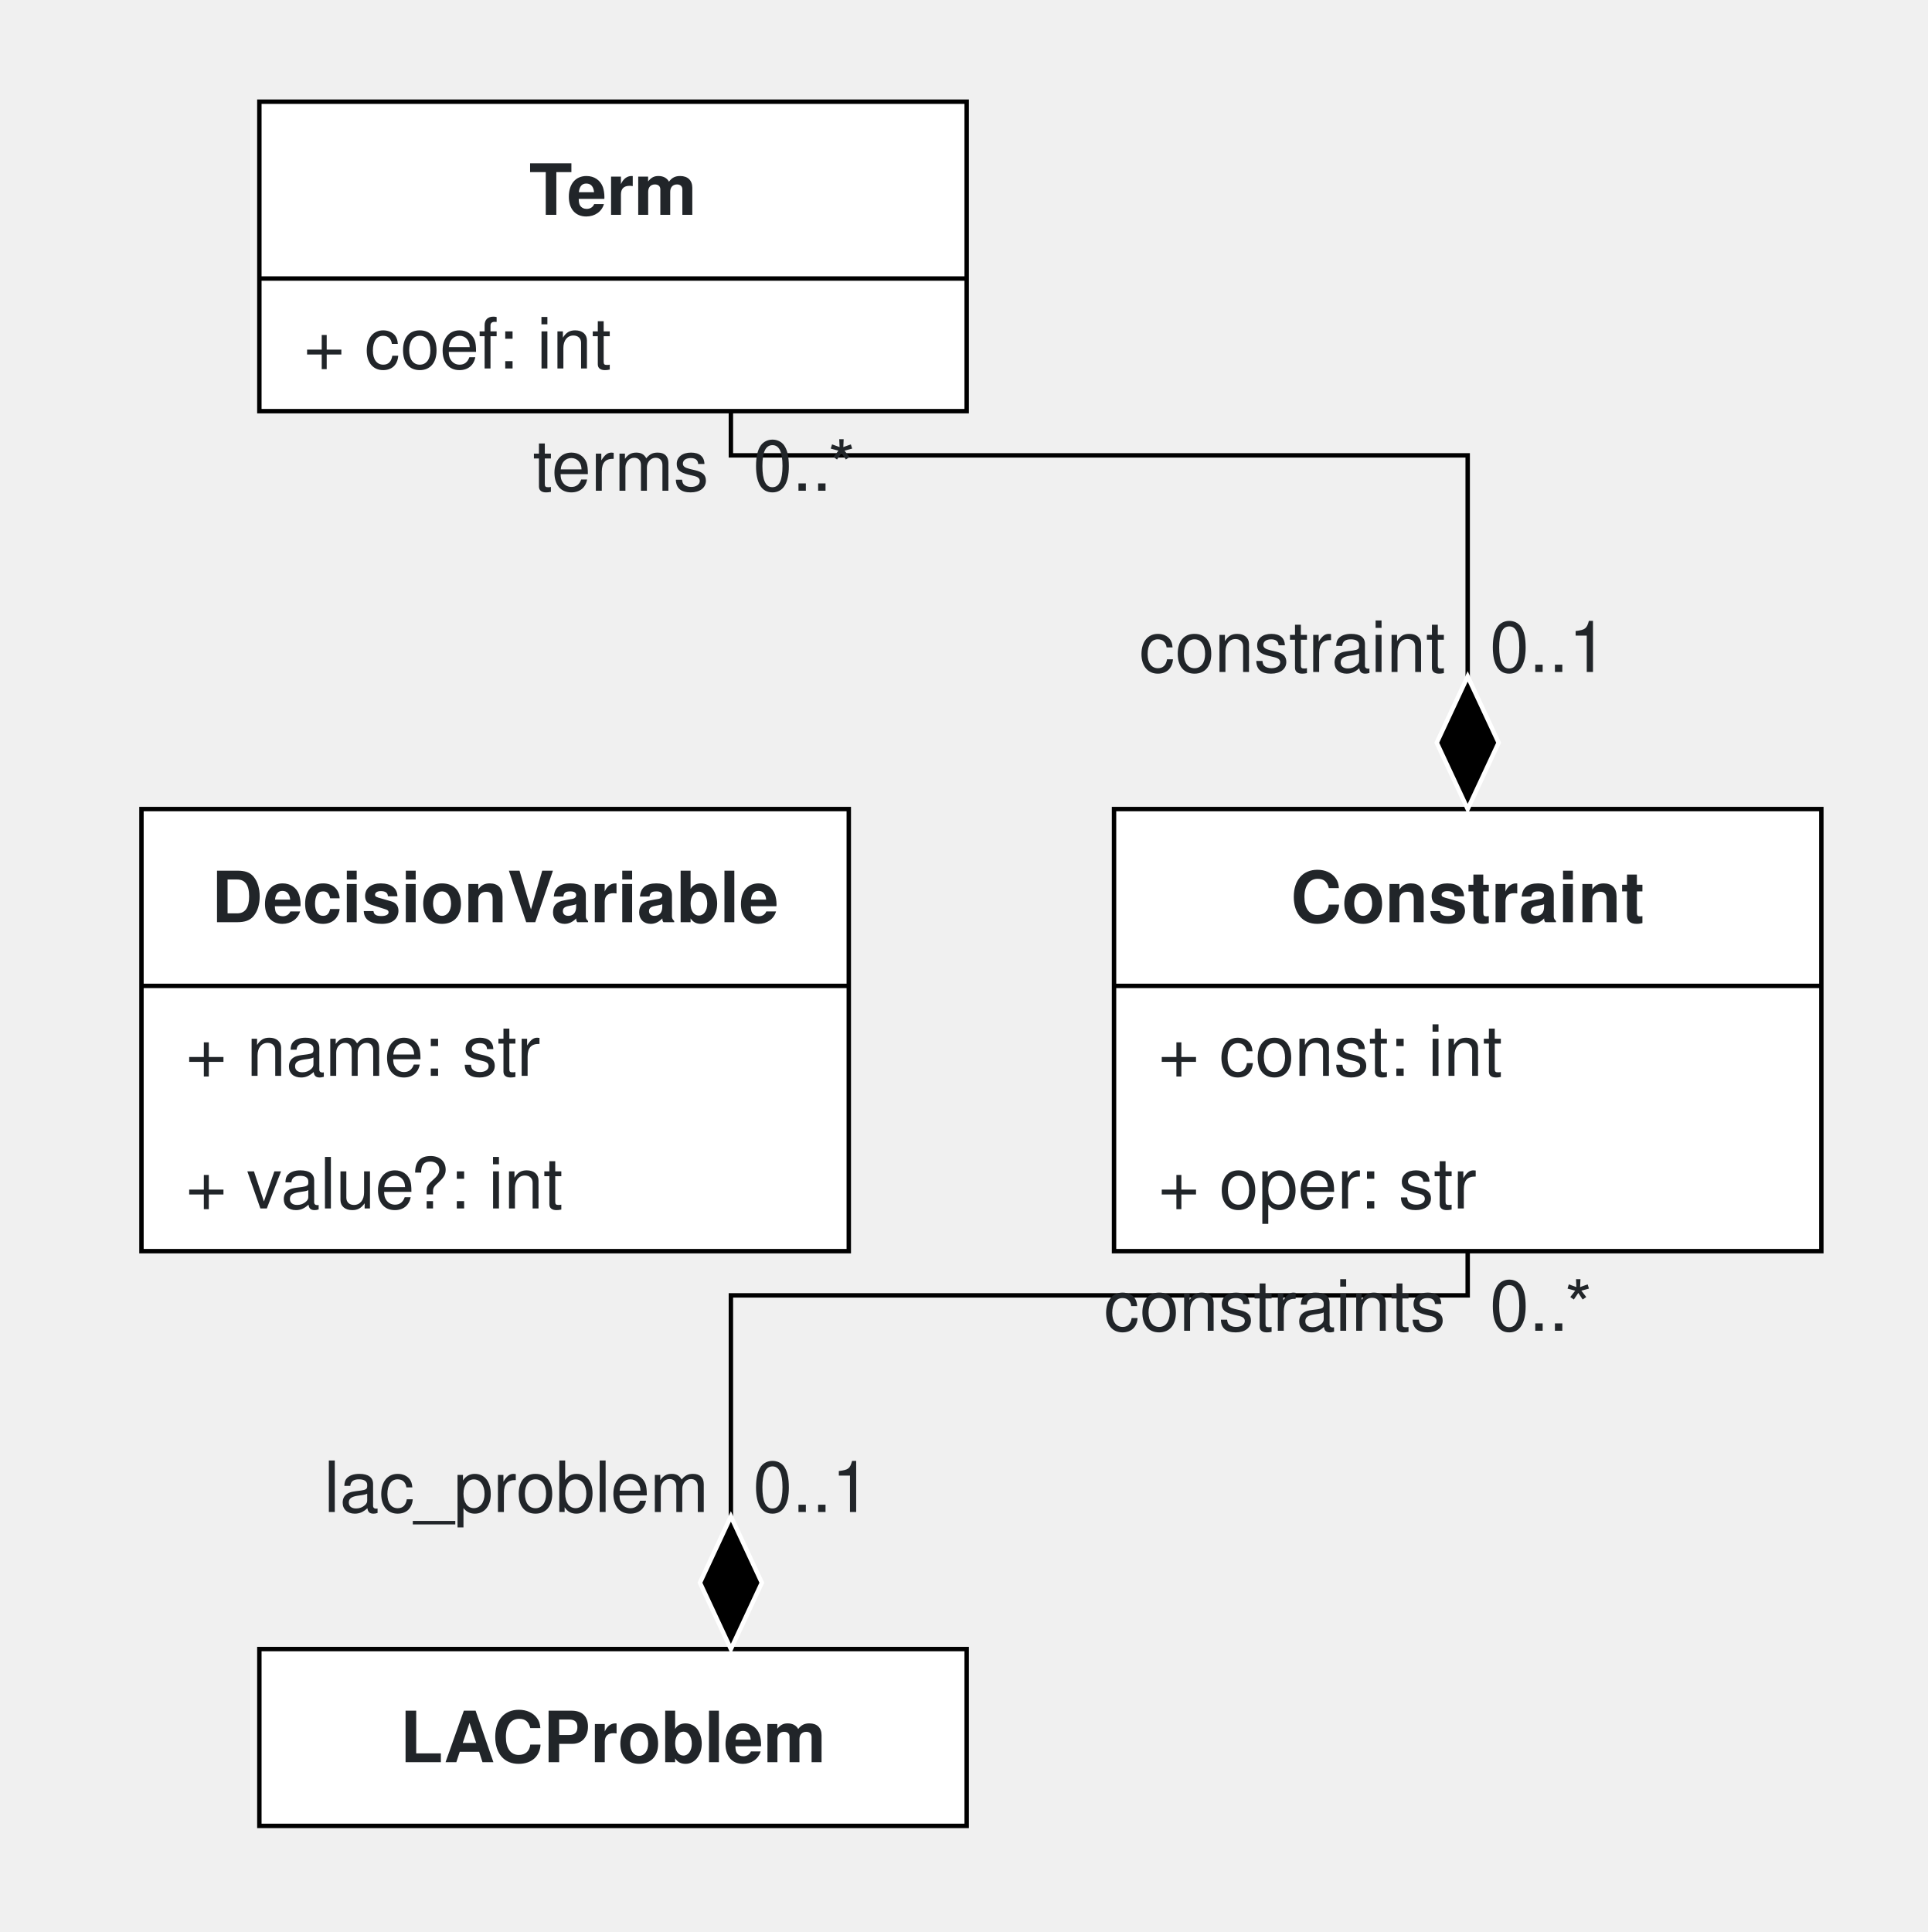
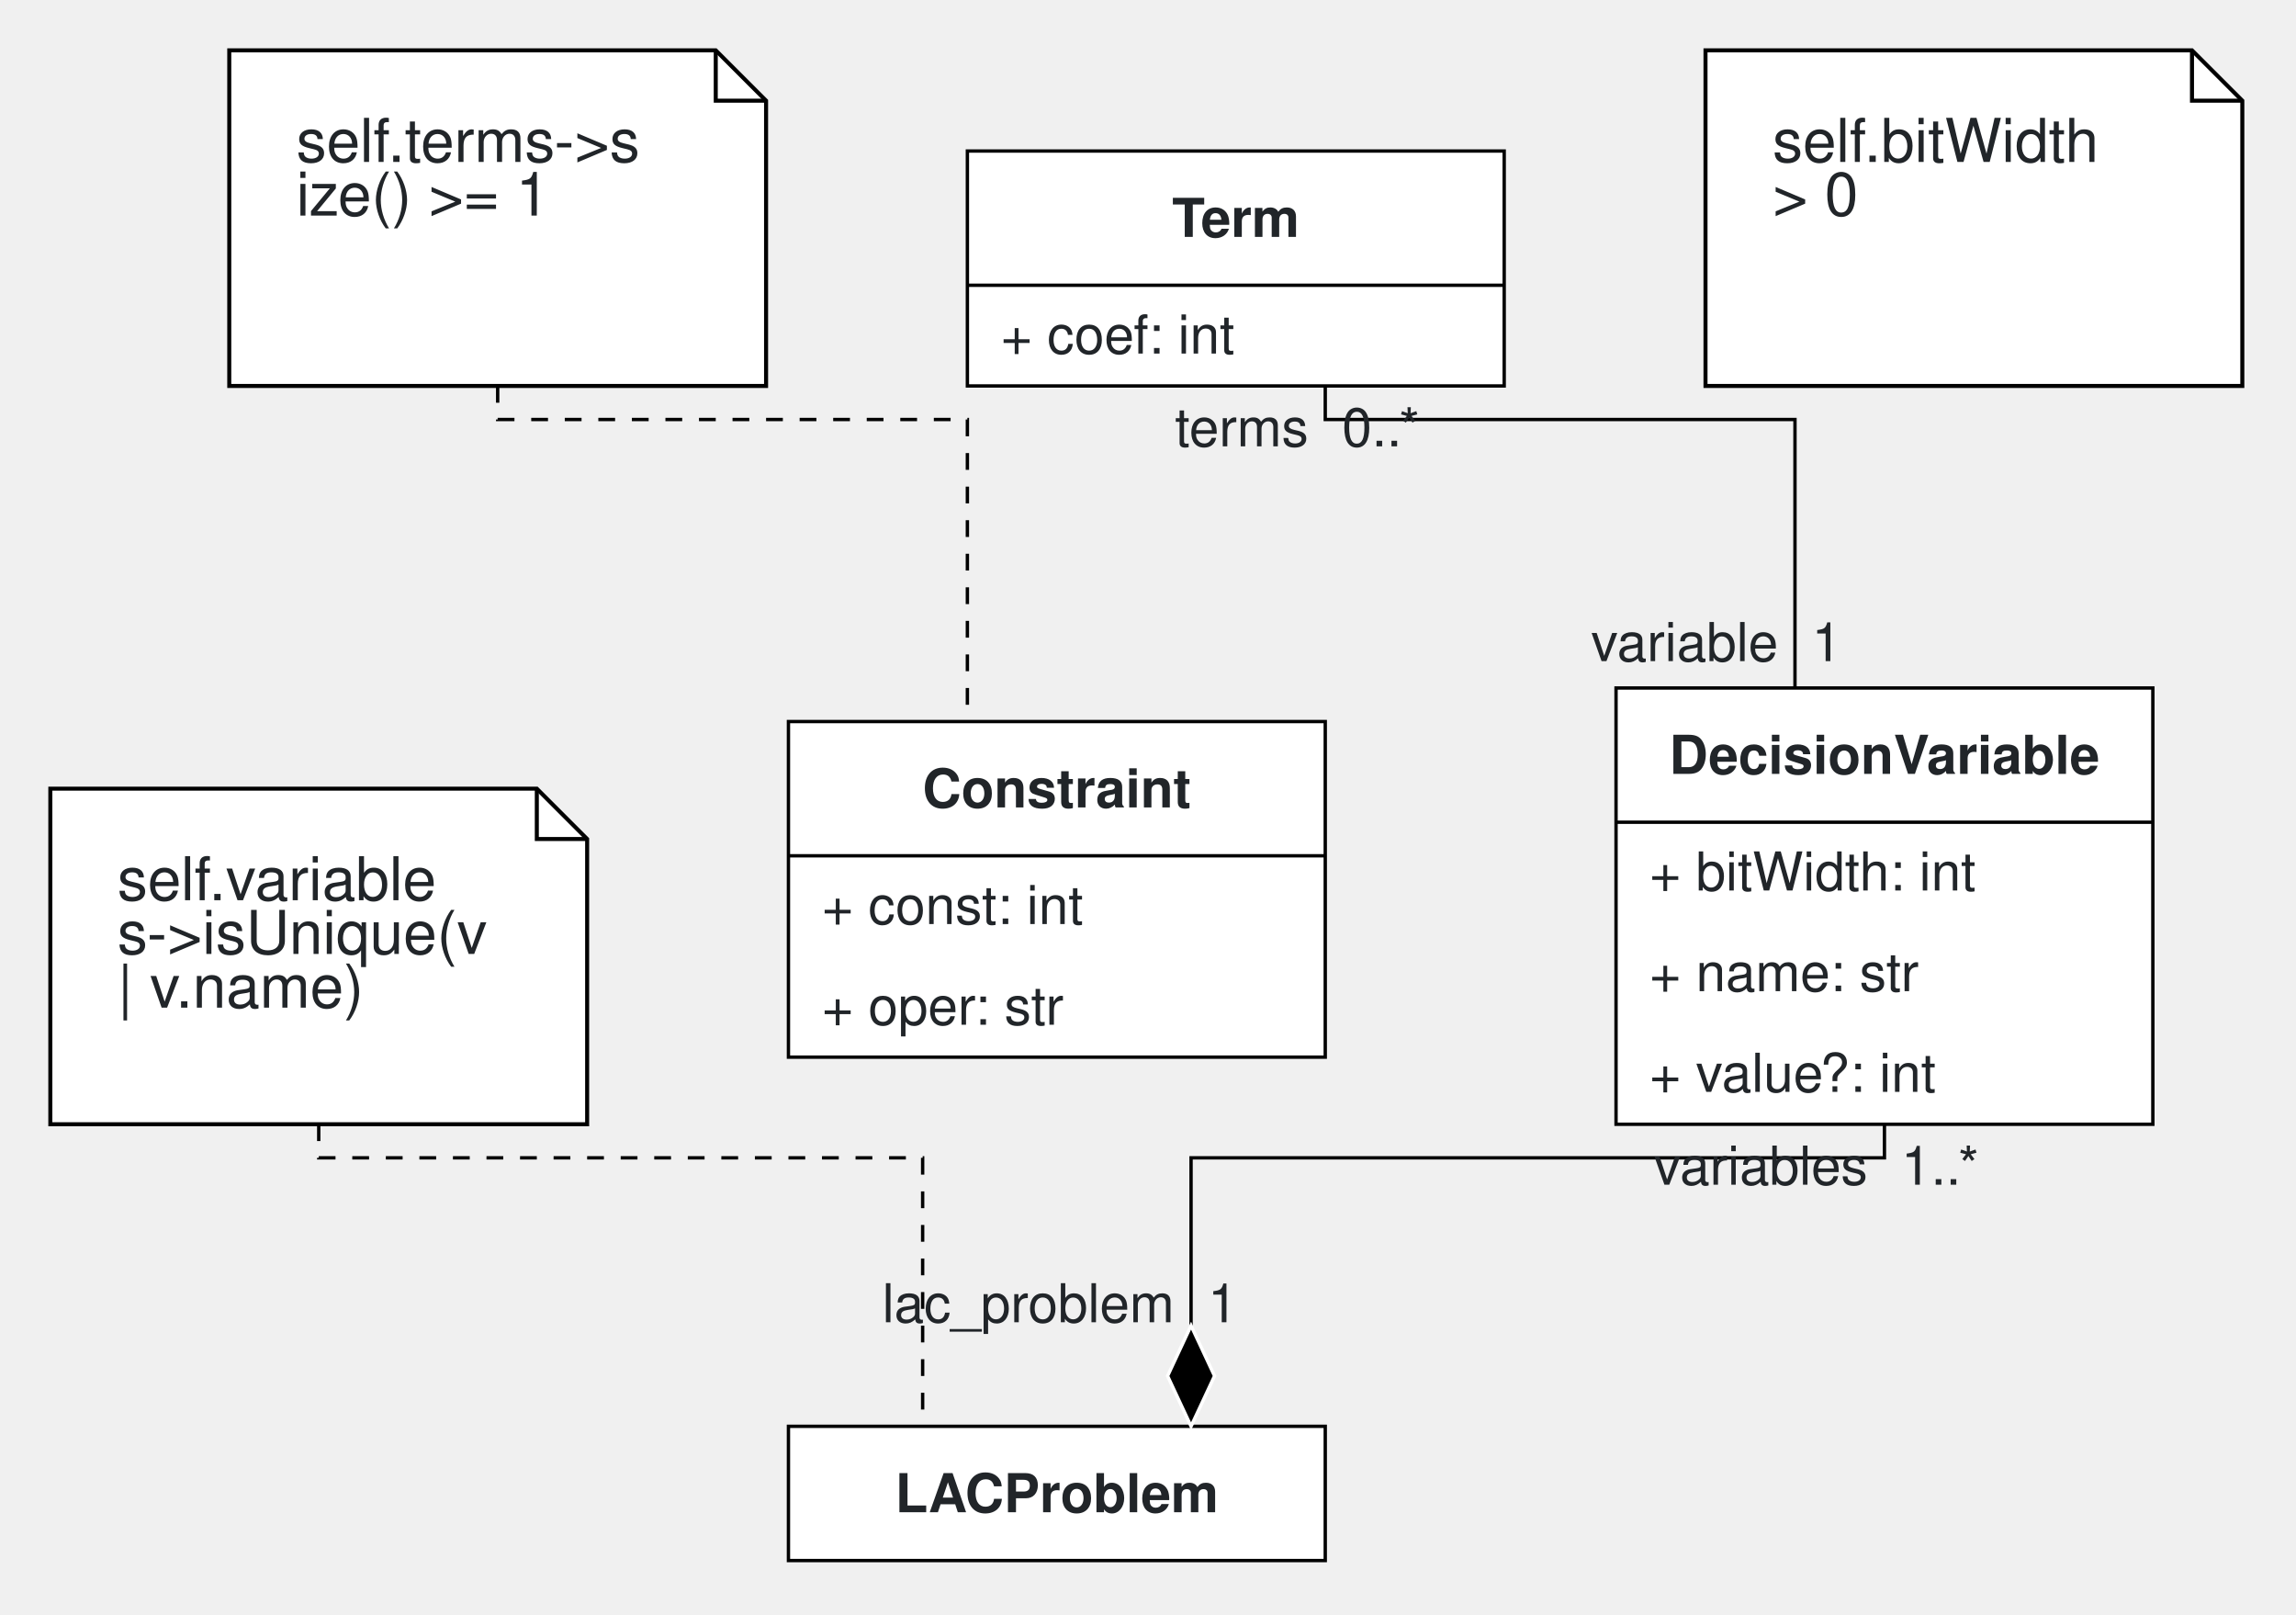
- <svg xmlns="http://www.w3.org/2000/svg" width="436.0" height="437.0" fill="#f8f9fb" viewBox="-17.0 -8.0 436.0 437.0">
+ <svg xmlns="http://www.w3.org/2000/svg" width="684.333" height="481" fill="#f8f9fb">
  <defs>
    <style>
  text {
    fill: #212529;
    font-family: Helvetica Neue, Helvetica, Arial, sans-serif;
    font-size: 16px;
  }

  marker, text {
    fill-opacity: 1;
  }

  * {
    overflow: visible;
  }
</style>
  </defs>
-   <svg x="235" y="175" width="160" height="100" class="Constraint" fill="#f8f9fb">
-     <g>
-       <defs>
-         <clipPath id="clip-94ea6499-f2c2-4e59-8e72-361aa4b27aa1">
+   <svg x="235" y="215" width="160" height="100" class="Constraint" fill="#f8f9fb">
+     <g>
+       <defs>
+         <clipPath id="clip-a23ba32a-1716-47b4-bdd0-01a4435964e6">
          <rect width="160" height="100" />
        </clipPath>
      </defs>
-       <g clip-path="url(#clip-94ea6499-f2c2-4e59-8e72-361aa4b27aa1)">
+       <g clip-path="url(#clip-a23ba32a-1716-47b4-bdd0-01a4435964e6)">
        <rect width="100%" height="40" stroke="none" fill="white" class="sc-fqkvVR bXdvdE" />
        <rect y="40" width="100%" height="60" stroke="none" fill="white" class="sc-fqkvVR bXdvdE" />
        <svg height="40">
          <text x="50%" y="50%" dominant-baseline="middle" text-anchor="middle" font-weight="bold" pointer-events="none">Constraint</text>
        </svg>
        <svg x="0" y="40" width="159" height="30" class="const" fill="#f8f9fb">
          <g>
            <rect width="100%" height="100%" stroke="none" fill="white" class="sc-fqkvVR bXdvdE" />
            <text x="10" y="50%" dominant-baseline="middle" text-anchor="start" font-weight="normal" pointer-events="none">+ const: int</text>
          </g>
        </svg>
        <svg x="0" y="70" width="159" height="30" class="oper" fill="#f8f9fb">
          <g>
            <rect width="100%" height="100%" stroke="none" fill="white" class="sc-fqkvVR bXdvdE" />
            <text x="10" y="50%" dominant-baseline="middle" text-anchor="start" font-weight="normal" pointer-events="none">+ oper: str</text>
          </g>
        </svg>
      </g>
      <rect width="100%" height="100%" pointer-events="none" stroke="black" fill="none" class="sc-fqkvVR jAaomD" />
      <path d="M 0 40 H 160" stroke="black" fill="white" class="sc-gEvEer flxpRX" />
    </g>
  </svg>
-   <svg x="15" y="175" width="160" height="100" class="DecisionVariable" fill="#f8f9fb">
-     <g>
-       <defs>
-         <clipPath id="clip-6013408c-afac-4870-a634-8878e699c3c8">
-           <rect width="160" height="100" />
-         </clipPath>
-       </defs>
-       <g clip-path="url(#clip-6013408c-afac-4870-a634-8878e699c3c8)">
-         <rect width="100%" height="40" stroke="none" fill="white" class="sc-fqkvVR bXdvdE" />
-         <rect y="40" width="100%" height="60" stroke="none" fill="white" class="sc-fqkvVR bXdvdE" />
+   <svg x="68.333" y="15" width="160" height="100" class="ConstraintMustHaveTerms" fill="#f8f9fb">
+     <g>
+       <path d="M 0 0 L 145 0 L 160 15 L 160 100 L 0 100 L 0 0 Z" stroke-width="1.2" stroke-miterlimit="10" stroke="black" fill="white" class="sc-gEvEer flxpRX" />
+       <path d="M 145 0 L 145 15 L 160 15" stroke-width="1.2" stroke-miterlimit="10" stroke="black" fill="none" class="sc-gEvEer bFSwyf" />
+       <clipPath id="clip-cd7ffbf7-3f41-4e05-a3bd-960bc2ffcf7d">
+         <rect x="20" y="20" width="120" height="60" />
+       </clipPath>
+       <g clip-path="url(#clip-cd7ffbf7-3f41-4e05-a3bd-960bc2ffcf7d)">
+         <text x="20" y="25" style="font-size: 18px; dominant-baseline: hanging;">
+           <tspan x="20" dy="0" text-anchor="start">self.terms-&gt;s</tspan>
+           <tspan x="20" dy="16" text-anchor="start">ize() &gt;= 1</tspan>
+         </text>
+       </g>
+     </g>
+   </svg>
+   <svg x="481.667" y="205" width="160" height="130" class="DecisionVariable" fill="#f8f9fb">
+     <g>
+       <defs>
+         <clipPath id="clip-16002535-c285-4071-ad8f-910c3ec9a54b">
+           <rect width="160" height="130" />
+         </clipPath>
+       </defs>
+       <g clip-path="url(#clip-16002535-c285-4071-ad8f-910c3ec9a54b)">
+         <rect width="100%" height="40" stroke="none" fill="white" class="sc-fqkvVR bXdvdE" />
+         <rect y="40" width="100%" height="90" stroke="none" fill="white" class="sc-fqkvVR bXdvdE" />
        <svg height="40">
          <text x="50%" y="50%" dominant-baseline="middle" text-anchor="middle" font-weight="bold" pointer-events="none">DecisionVariable</text>
        </svg>
-         <svg x="0" y="40" width="159" height="30" class="name" fill="#f8f9fb">
+         <svg x="0" y="40" width="159" height="30" class="bitWidth" fill="#f8f9fb">
+           <g>
+             <rect width="100%" height="100%" stroke="none" fill="white" class="sc-fqkvVR bXdvdE" />
+             <text x="10" y="50%" dominant-baseline="middle" text-anchor="start" font-weight="normal" pointer-events="none">+ bitWidth: int</text>
+           </g>
+         </svg>
+         <svg x="0" y="70" width="159" height="30" class="name" fill="#f8f9fb">
          <g>
            <rect width="100%" height="100%" stroke="none" fill="white" class="sc-fqkvVR bXdvdE" />
            <text x="10" y="50%" dominant-baseline="middle" text-anchor="start" font-weight="normal" pointer-events="none">+ name: str</text>
          </g>
        </svg>
-         <svg x="0" y="70" width="159" height="30" class="value" fill="#f8f9fb">
+         <svg x="0" y="100" width="159" height="30" class="value" fill="#f8f9fb">
          <g>
            <rect width="100%" height="100%" stroke="none" fill="white" class="sc-fqkvVR bXdvdE" />
            <text x="10" y="50%" dominant-baseline="middle" text-anchor="start" font-weight="normal" pointer-events="none">+ value?: int</text>
          </g>
        </svg>
      </g>
      <rect width="100%" height="100%" pointer-events="none" stroke="black" fill="none" class="sc-fqkvVR jAaomD" />
      <path d="M 0 40 H 160" stroke="black" fill="white" class="sc-gEvEer flxpRX" />
    </g>
  </svg>
-   <svg x="41.667" y="365" width="160" height="40" class="LACProblem" fill="#f8f9fb">
-     <g>
-       <defs>
-         <clipPath id="clip-e75309b2-4abd-4723-9f39-0ca26ac131b8">
+   <svg x="235" y="425" width="160" height="40" class="LACProblem" fill="#f8f9fb">
+     <g>
+       <defs>
+         <clipPath id="clip-e5731efb-507c-4b48-808e-4cd16b36c734">
          <rect width="160" height="40" />
        </clipPath>
      </defs>
-       <g clip-path="url(#clip-e75309b2-4abd-4723-9f39-0ca26ac131b8)">
+       <g clip-path="url(#clip-e5731efb-507c-4b48-808e-4cd16b36c734)">
        <rect width="100%" height="40" stroke="none" fill="white" class="sc-fqkvVR bXdvdE" />
        <rect y="40" width="100%" height="0" stroke="none" fill="white" class="sc-fqkvVR bXdvdE" />
        <svg height="40">
          <text x="50%" y="50%" dominant-baseline="middle" text-anchor="middle" font-weight="bold" pointer-events="none">LACProblem</text>
        </svg>
      </g>
      <rect width="100%" height="100%" pointer-events="none" stroke="black" fill="none" class="sc-fqkvVR jAaomD" />
    </g>
  </svg>
-   <svg x="41.667" y="15" width="160" height="70" class="Term" fill="#f8f9fb">
-     <g>
-       <defs>
-         <clipPath id="clip-1a1f5d76-c69d-4356-92df-b2d0703fbfd7">
+   <svg x="508.333" y="15" width="160" height="100" class="PositiveBitWidth" fill="#f8f9fb">
+     <g>
+       <path d="M 0 0 L 145 0 L 160 15 L 160 100 L 0 100 L 0 0 Z" stroke-width="1.2" stroke-miterlimit="10" stroke="black" fill="white" class="sc-gEvEer flxpRX" />
+       <path d="M 145 0 L 145 15 L 160 15" stroke-width="1.2" stroke-miterlimit="10" stroke="black" fill="none" class="sc-gEvEer bFSwyf" />
+       <clipPath id="clip-a105ba3d-be5c-4586-aa77-95510c4029da">
+         <rect x="20" y="20" width="120" height="60" />
+       </clipPath>
+       <g clip-path="url(#clip-a105ba3d-be5c-4586-aa77-95510c4029da)">
+         <text x="20" y="25" style="font-size: 18px; dominant-baseline: hanging;">
+           <tspan x="20" dy="0" text-anchor="start">self.bitWidth</tspan>
+           <tspan x="20" dy="16" text-anchor="start">&gt; 0</tspan>
+         </text>
+       </g>
+     </g>
+   </svg>
+   <svg x="288.333" y="45" width="160" height="70" class="Term" fill="#f8f9fb">
+     <g>
+       <defs>
+         <clipPath id="clip-0a816d68-ed86-4184-a7f0-b80c8497f759">
          <rect width="160" height="70" />
        </clipPath>
      </defs>
-       <g clip-path="url(#clip-1a1f5d76-c69d-4356-92df-b2d0703fbfd7)">
+       <g clip-path="url(#clip-0a816d68-ed86-4184-a7f0-b80c8497f759)">
        <rect width="100%" height="40" stroke="none" fill="white" class="sc-fqkvVR bXdvdE" />
        <rect y="40" width="100%" height="30" stroke="none" fill="white" class="sc-fqkvVR bXdvdE" />
        <svg height="40">
          <text x="50%" y="50%" dominant-baseline="middle" text-anchor="middle" font-weight="bold" pointer-events="none">Term</text>
        </svg>
        <svg x="0" y="40" width="159" height="30" class="coef" fill="#f8f9fb">
          <g>
            <rect width="100%" height="100%" stroke="none" fill="white" class="sc-fqkvVR bXdvdE" />
            <text x="10" y="50%" dominant-baseline="middle" text-anchor="start" font-weight="normal" pointer-events="none">+ coef: int</text>
          </g>
        </svg>
      </g>
      <rect width="100%" height="100%" pointer-events="none" stroke="black" fill="none" class="sc-fqkvVR jAaomD" />
      <path d="M 0 40 H 160" stroke="black" fill="white" class="sc-gEvEer flxpRX" />
    </g>
  </svg>
-   <svg x="148.333" y="85" width="166.667" height="90" class="constraint_has_terms" fill="#f8f9fb">
-     <g>
-       <marker id="marker-7111286e-2150-493e-be0a-71d49bc27b25-end" viewBox="0 0 30 30" markerWidth="30" markerHeight="30" refX="30" refY="15" orient="auto" markerUnits="strokeWidth">
+   <svg x="15" y="235" width="160" height="100" class="UniqueVariableNames" fill="#f8f9fb">
+     <g>
+       <path d="M 0 0 L 145 0 L 160 15 L 160 100 L 0 100 L 0 0 Z" stroke-width="1.2" stroke-miterlimit="10" stroke="black" fill="white" class="sc-gEvEer flxpRX" />
+       <path d="M 145 0 L 145 15 L 160 15" stroke-width="1.2" stroke-miterlimit="10" stroke="black" fill="none" class="sc-gEvEer bFSwyf" />
+       <clipPath id="clip-2cf309c6-e0d2-42a9-810e-80df690dc532">
+         <rect x="20" y="20" width="120" height="60" />
+       </clipPath>
+       <g clip-path="url(#clip-2cf309c6-e0d2-42a9-810e-80df690dc532)">
+         <text x="20" y="25" style="font-size: 18px; dominant-baseline: hanging;">
+           <tspan x="20" dy="0" text-anchor="start">self.variable</tspan>
+           <tspan x="20" dy="16" text-anchor="start">s-&gt;isUnique(v</tspan>
+           <tspan x="20" dy="16" text-anchor="start">| v.name)</tspan>
+         </text>
+       </g>
+     </g>
+   </svg>
+   <svg x="341.667" y="115" width="0" height="100" class="constraint_has_terms" fill="#f8f9fb">
+     <g>
+       <marker id="marker-a32f18de-14ee-41da-99df-e6a8056f18b3-end" viewBox="0 0 30 30" markerWidth="30" markerHeight="30" refX="30" refY="15" orient="auto" markerUnits="strokeWidth">
        <path d="M0,15 L15,22 L30,15 L15,8 z" stroke="white" fill="black" class="sc-eqUAAy emUXKd" />
      </marker>
-       <polyline points="0 0,0 10,166.667 10,166.667 90" stroke-width="1" marker-end="url(#marker-7111286e-2150-493e-be0a-71d49bc27b25-end)" stroke="black" fill="none" class="sc-aXZVg eMElBf" />
-       <text x="0" y="8" dx="5" dy="10" text-anchor="start" pointer-events="none">0..*</text>
-       <text x="166.667" y="59" dx="5" text-anchor="start" pointer-events="none">0..1</text>
+       <polyline points="0 0,0 100" stroke-width="1" marker-end="url(#marker-a32f18de-14ee-41da-99df-e6a8056f18b3-end)" stroke="black" fill="none" class="sc-aXZVg eMElBf" />
+       <text x="0" y="8" dx="5" dy="10" text-anchor="start" pointer-events="none">1..*</text>
+       <text x="0" y="69" dx="5" text-anchor="start" pointer-events="none">1</text>
      <text x="0" y="8" dx="-5" dy="10" text-anchor="end" pointer-events="none">terms</text>
-       <text x="166.667" y="59" dx="-5" text-anchor="end" pointer-events="none">constraint</text>
-     </g>
-   </svg>
-   <svg x="148.333" y="275" width="166.667" height="90" class="lac_has_constraints" fill="#f8f9fb">
-     <g>
-       <marker id="marker-0374412f-eab1-4ce0-be73-17277944865e-end" viewBox="0 0 30 30" markerWidth="30" markerHeight="30" refX="30" refY="15" orient="auto" markerUnits="strokeWidth">
+       <text x="0" y="69" dx="-5" text-anchor="end" pointer-events="none">constraint</text>
+     </g>
+   </svg>
+   <svg x="315" y="315" width="0" height="110" class="lac_has_constraints" fill="#f8f9fb">
+     <g>
+       <marker id="marker-07f19f87-539e-4d9d-af6d-484aa13897df-end" viewBox="0 0 30 30" markerWidth="30" markerHeight="30" refX="30" refY="15" orient="auto" markerUnits="strokeWidth">
        <path d="M0,15 L15,22 L30,15 L15,8 z" stroke="white" fill="black" class="sc-eqUAAy emUXKd" />
      </marker>
-       <polyline points="166.667 0,166.667 10,0 10,0 90" stroke-width="1" marker-end="url(#marker-0374412f-eab1-4ce0-be73-17277944865e-end)" stroke="black" fill="none" class="sc-aXZVg eMElBf" />
-       <text x="166.667" y="8" dx="5" dy="10" text-anchor="start" pointer-events="none">0..*</text>
-       <text x="0" y="59" dx="5" text-anchor="start" pointer-events="none">0..1</text>
-       <text x="166.667" y="8" dx="-5" dy="10" text-anchor="end" pointer-events="none">constraints</text>
-       <text x="0" y="59" dx="-5" text-anchor="end" pointer-events="none">lac_problem</text>
-     </g>
-   </svg>
-   <svg x="95" y="275" width="0" height="90" class="lac_has_variables" fill="#f8f9fb">
-     <g>
-       <marker id="marker-2d83344d-9f2e-48a9-89eb-371320847494-end" viewBox="0 0 30 30" markerWidth="30" markerHeight="30" refX="30" refY="15" orient="auto" markerUnits="strokeWidth">
+       <polyline points="0 0,0 110" stroke-width="1" marker-end="url(#marker-07f19f87-539e-4d9d-af6d-484aa13897df-end)" stroke="black" fill="none" class="sc-aXZVg eMElBf" />
+       <text x="0" y="8" dx="5" dy="10" text-anchor="start" pointer-events="none">1..*</text>
+       <text x="0" y="79" dx="5" text-anchor="start" pointer-events="none">1</text>
+       <text x="0" y="8" dx="-5" dy="10" text-anchor="end" pointer-events="none">constraints</text>
+       <text x="0" y="79" dx="-5" text-anchor="end" pointer-events="none">lac_problem</text>
+     </g>
+   </svg>
+   <svg x="355" y="335" width="206.667" height="90" class="lac_has_variables" fill="#f8f9fb">
+     <g>
+       <marker id="marker-7ad33718-5620-4d10-b832-dbff6e24c3d6-end" viewBox="0 0 30 30" markerWidth="30" markerHeight="30" refX="30" refY="15" orient="auto" markerUnits="strokeWidth">
        <path d="M0,15 L15,22 L30,15 L15,8 z" stroke="white" fill="black" class="sc-eqUAAy emUXKd" />
      </marker>
-       <polyline points="0 0,0 90" stroke-width="1" marker-end="url(#marker-2d83344d-9f2e-48a9-89eb-371320847494-end)" stroke="black" fill="none" class="sc-aXZVg eMElBf" />
+       <polyline points="206.667 0,206.667 10,0 10,0 90" stroke-width="1" marker-end="url(#marker-7ad33718-5620-4d10-b832-dbff6e24c3d6-end)" stroke="black" fill="none" class="sc-aXZVg eMElBf" />
+       <text x="206.667" y="8" dx="5" dy="10" text-anchor="start" pointer-events="none">1..*</text>
+       <text x="0" y="59" dx="5" text-anchor="start" pointer-events="none">1</text>
+       <text x="206.667" y="8" dx="-5" dy="10" text-anchor="end" pointer-events="none">variables</text>
+       <text x="0" y="59" dx="-5" text-anchor="end" pointer-events="none">lac_problem</text>
+     </g>
+   </svg>
+   <svg x="395" y="115" width="140" height="90" class="term_ref_var" fill="#f8f9fb">
+     <g>
+       <polyline points="0 0,0 10,140 10,140 90" stroke-width="1" stroke="black" fill="none" class="sc-aXZVg eMElBf" />
      <text x="0" y="8" dx="5" dy="10" text-anchor="start" pointer-events="none">0..*</text>
-       <text x="0" y="59" dx="5" text-anchor="start" pointer-events="none">0..1</text>
-       <text x="0" y="8" dx="-5" dy="10" text-anchor="end" pointer-events="none">variables</text>
-       <text x="0" y="59" dx="-5" text-anchor="end" pointer-events="none">lac_problem</text>
-     </g>
-   </svg>
-   <svg x="95" y="85" width="0" height="90" class="term_ref_var" fill="#f8f9fb">
-     <g>
-       <polyline points="0 0,0 90" stroke-width="1" stroke="black" fill="none" class="sc-aXZVg eMElBf" />
-       <text x="0" y="8" dx="5" dy="10" text-anchor="start" pointer-events="none">0..*</text>
-       <text x="0" y="82" dx="5" text-anchor="start" pointer-events="none">1</text>
+       <text x="140" y="82" dx="5" text-anchor="start" pointer-events="none">1</text>
      <text x="0" y="8" dx="-5" dy="10" text-anchor="end" pointer-events="none">terms</text>
-       <text x="0" y="82" dx="-5" text-anchor="end" pointer-events="none">variable</text>
+       <text x="140" y="82" dx="-5" text-anchor="end" pointer-events="none">variable</text>
+     </g>
+   </svg>
+   <svg x="148.333" y="115" width="140" height="100" class="" fill="#f8f9fb">
+     <g>
+       <polyline points="0 0,0 10,140 10,140 100" stroke-width="1" stroke-dasharray="5,5" stroke="black" fill="none" class="sc-aXZVg eMElBf" />
+       <text x="0" y="8" dx="5" dy="10" text-anchor="start" pointer-events="none" />
+       <text x="140" y="92" dx="5" text-anchor="start" pointer-events="none" />
+       <text x="0" y="8" dx="-5" dy="10" text-anchor="end" pointer-events="none" />
+       <text x="140" y="92" dx="-5" text-anchor="end" pointer-events="none" />
+     </g>
+   </svg>
+   <svg x="588.333" y="115" width="0" height="90" class="" fill="#f8f9fb">
+     <g>
+       <polyline points="0 0,0 90" stroke-width="1" stroke-dasharray="5,5" stroke="black" fill="none" class="sc-aXZVg eMElBf" />
+       <text x="0" y="8" dx="5" dy="10" text-anchor="start" pointer-events="none" />
+       <text x="0" y="82" dx="5" text-anchor="start" pointer-events="none" />
+       <text x="0" y="8" dx="-5" dy="10" text-anchor="end" pointer-events="none" />
+       <text x="0" y="82" dx="-5" text-anchor="end" pointer-events="none" />
+     </g>
+   </svg>
+   <svg x="95" y="335" width="180" height="90" class="" fill="#f8f9fb">
+     <g>
+       <polyline points="0 0,0 10,180 10,180 90" stroke-width="1" stroke-dasharray="5,5" stroke="black" fill="none" class="sc-aXZVg eMElBf" />
+       <text x="0" y="8" dx="5" dy="10" text-anchor="start" pointer-events="none" />
+       <text x="180" y="82" dx="5" text-anchor="start" pointer-events="none" />
+       <text x="0" y="8" dx="-5" dy="10" text-anchor="end" pointer-events="none" />
+       <text x="180" y="82" dx="-5" text-anchor="end" pointer-events="none" />
    </g>
  </svg>
</svg>
